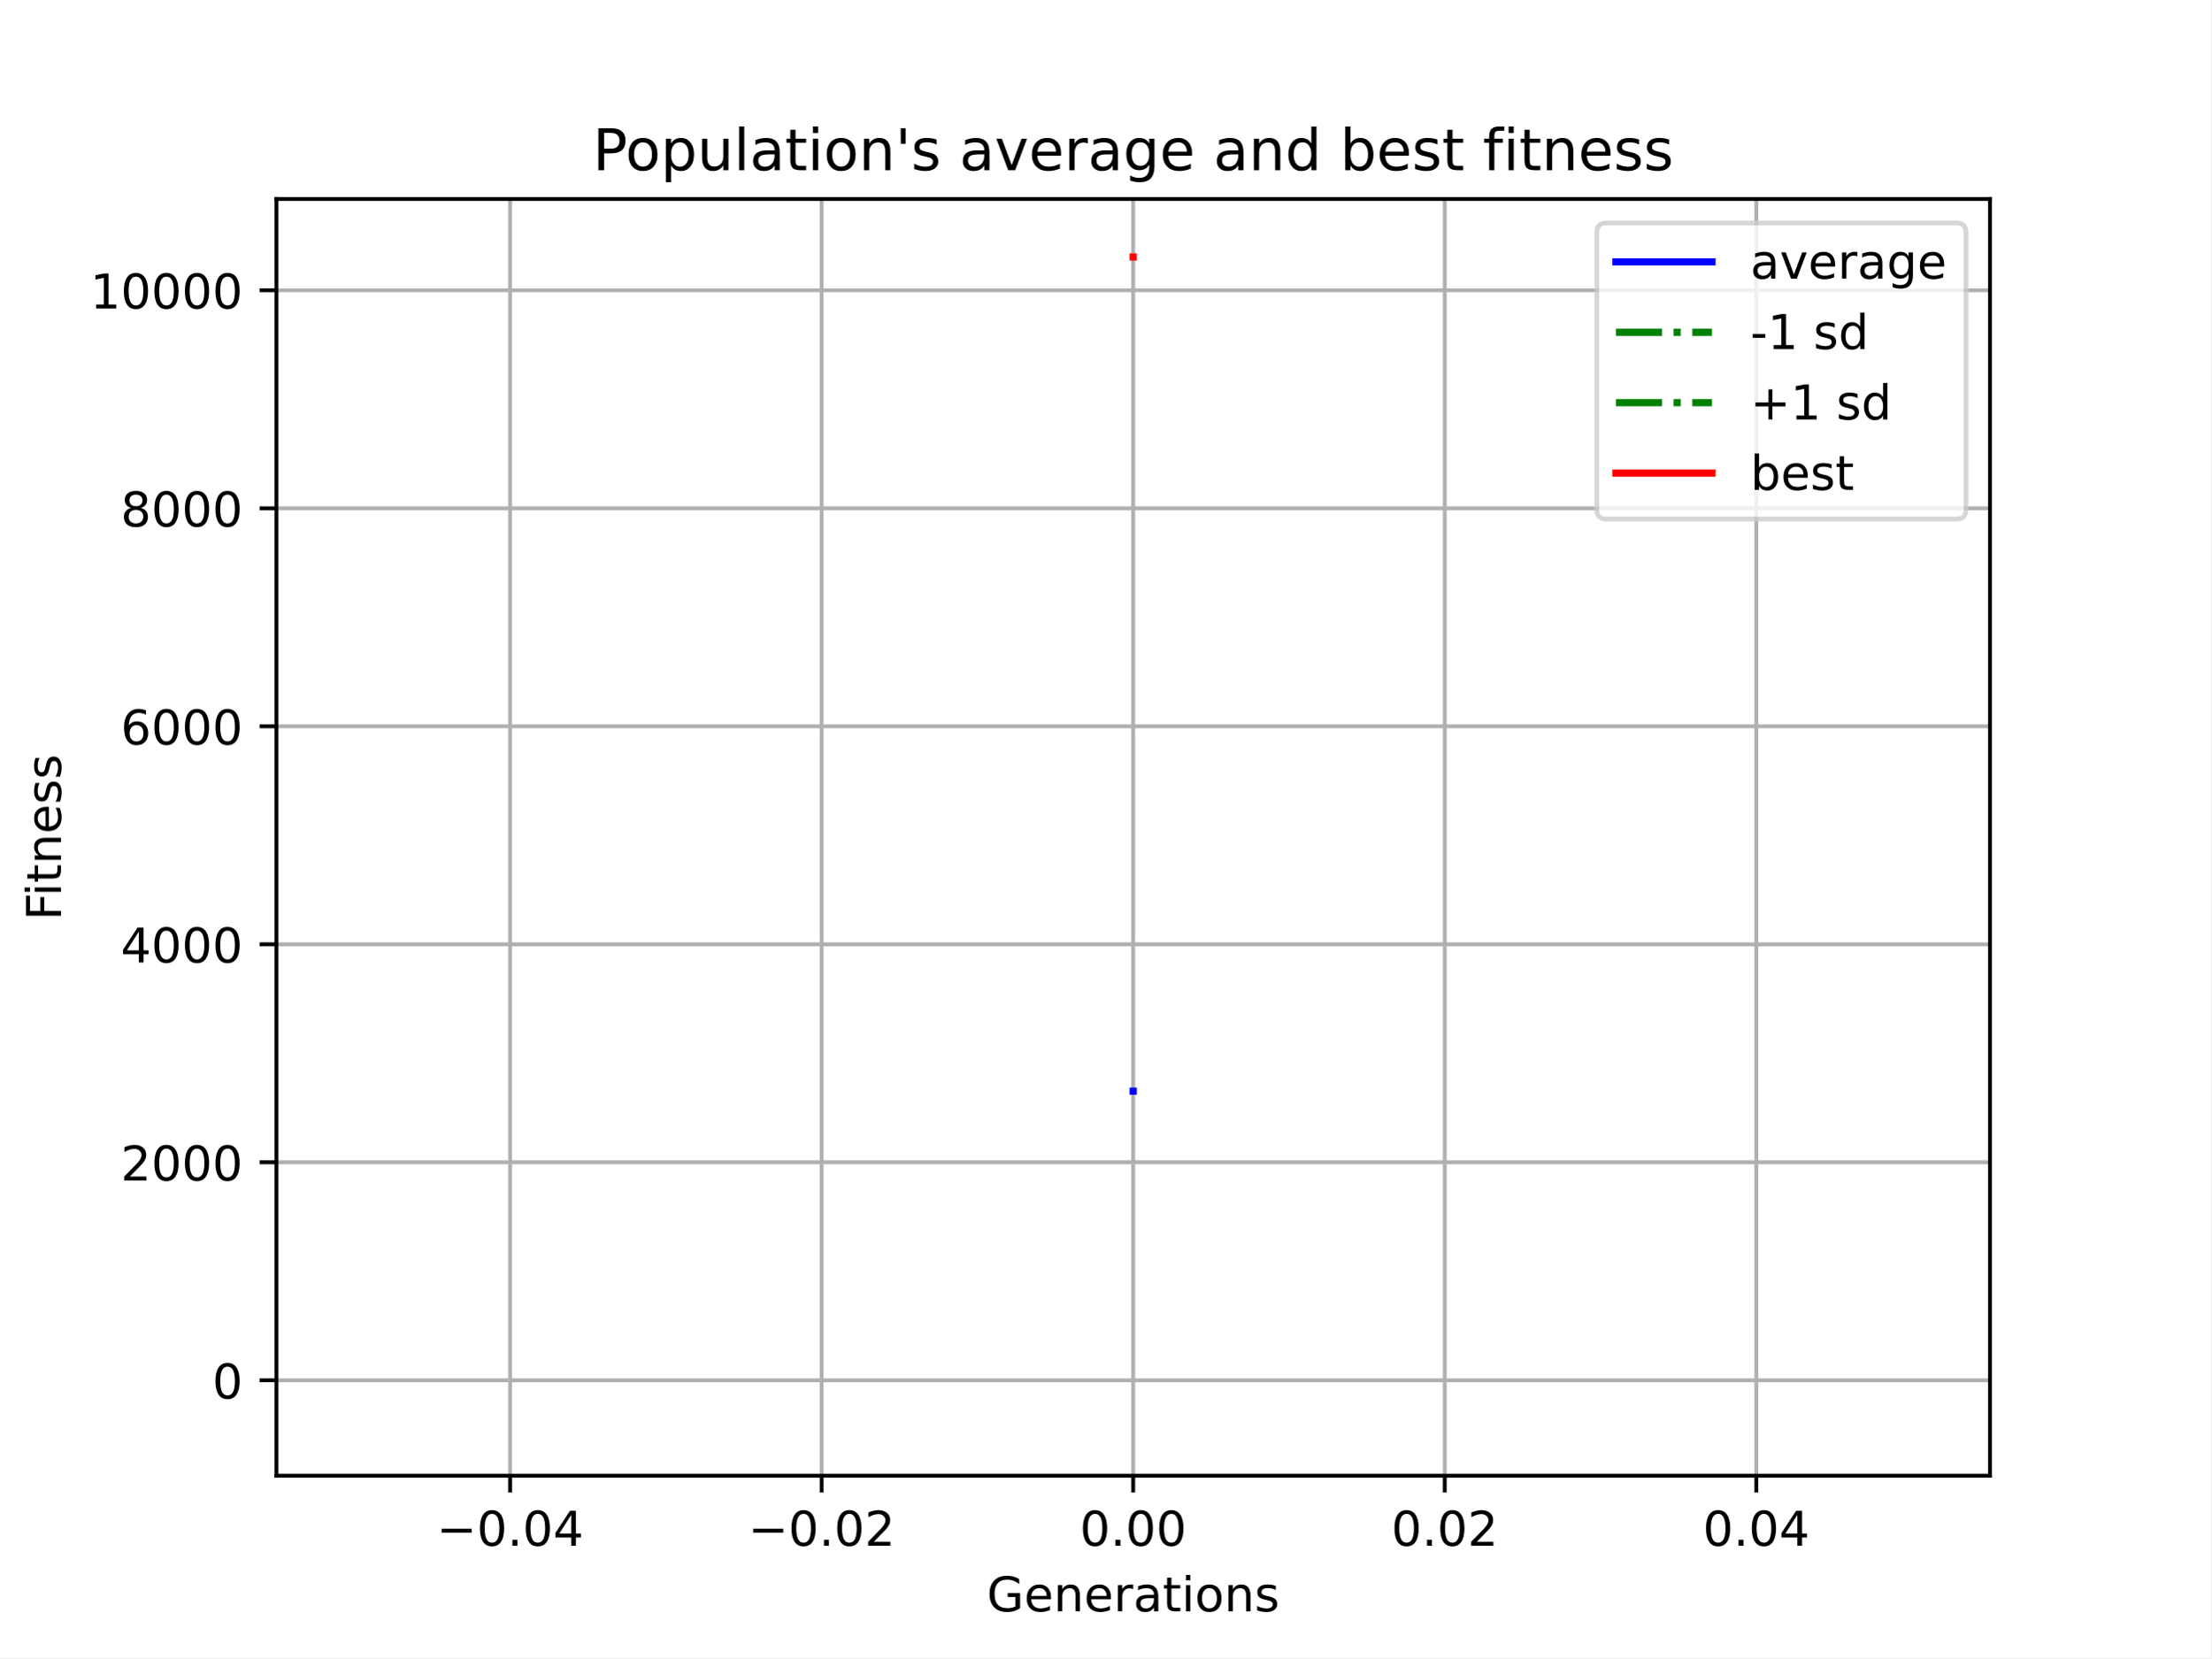
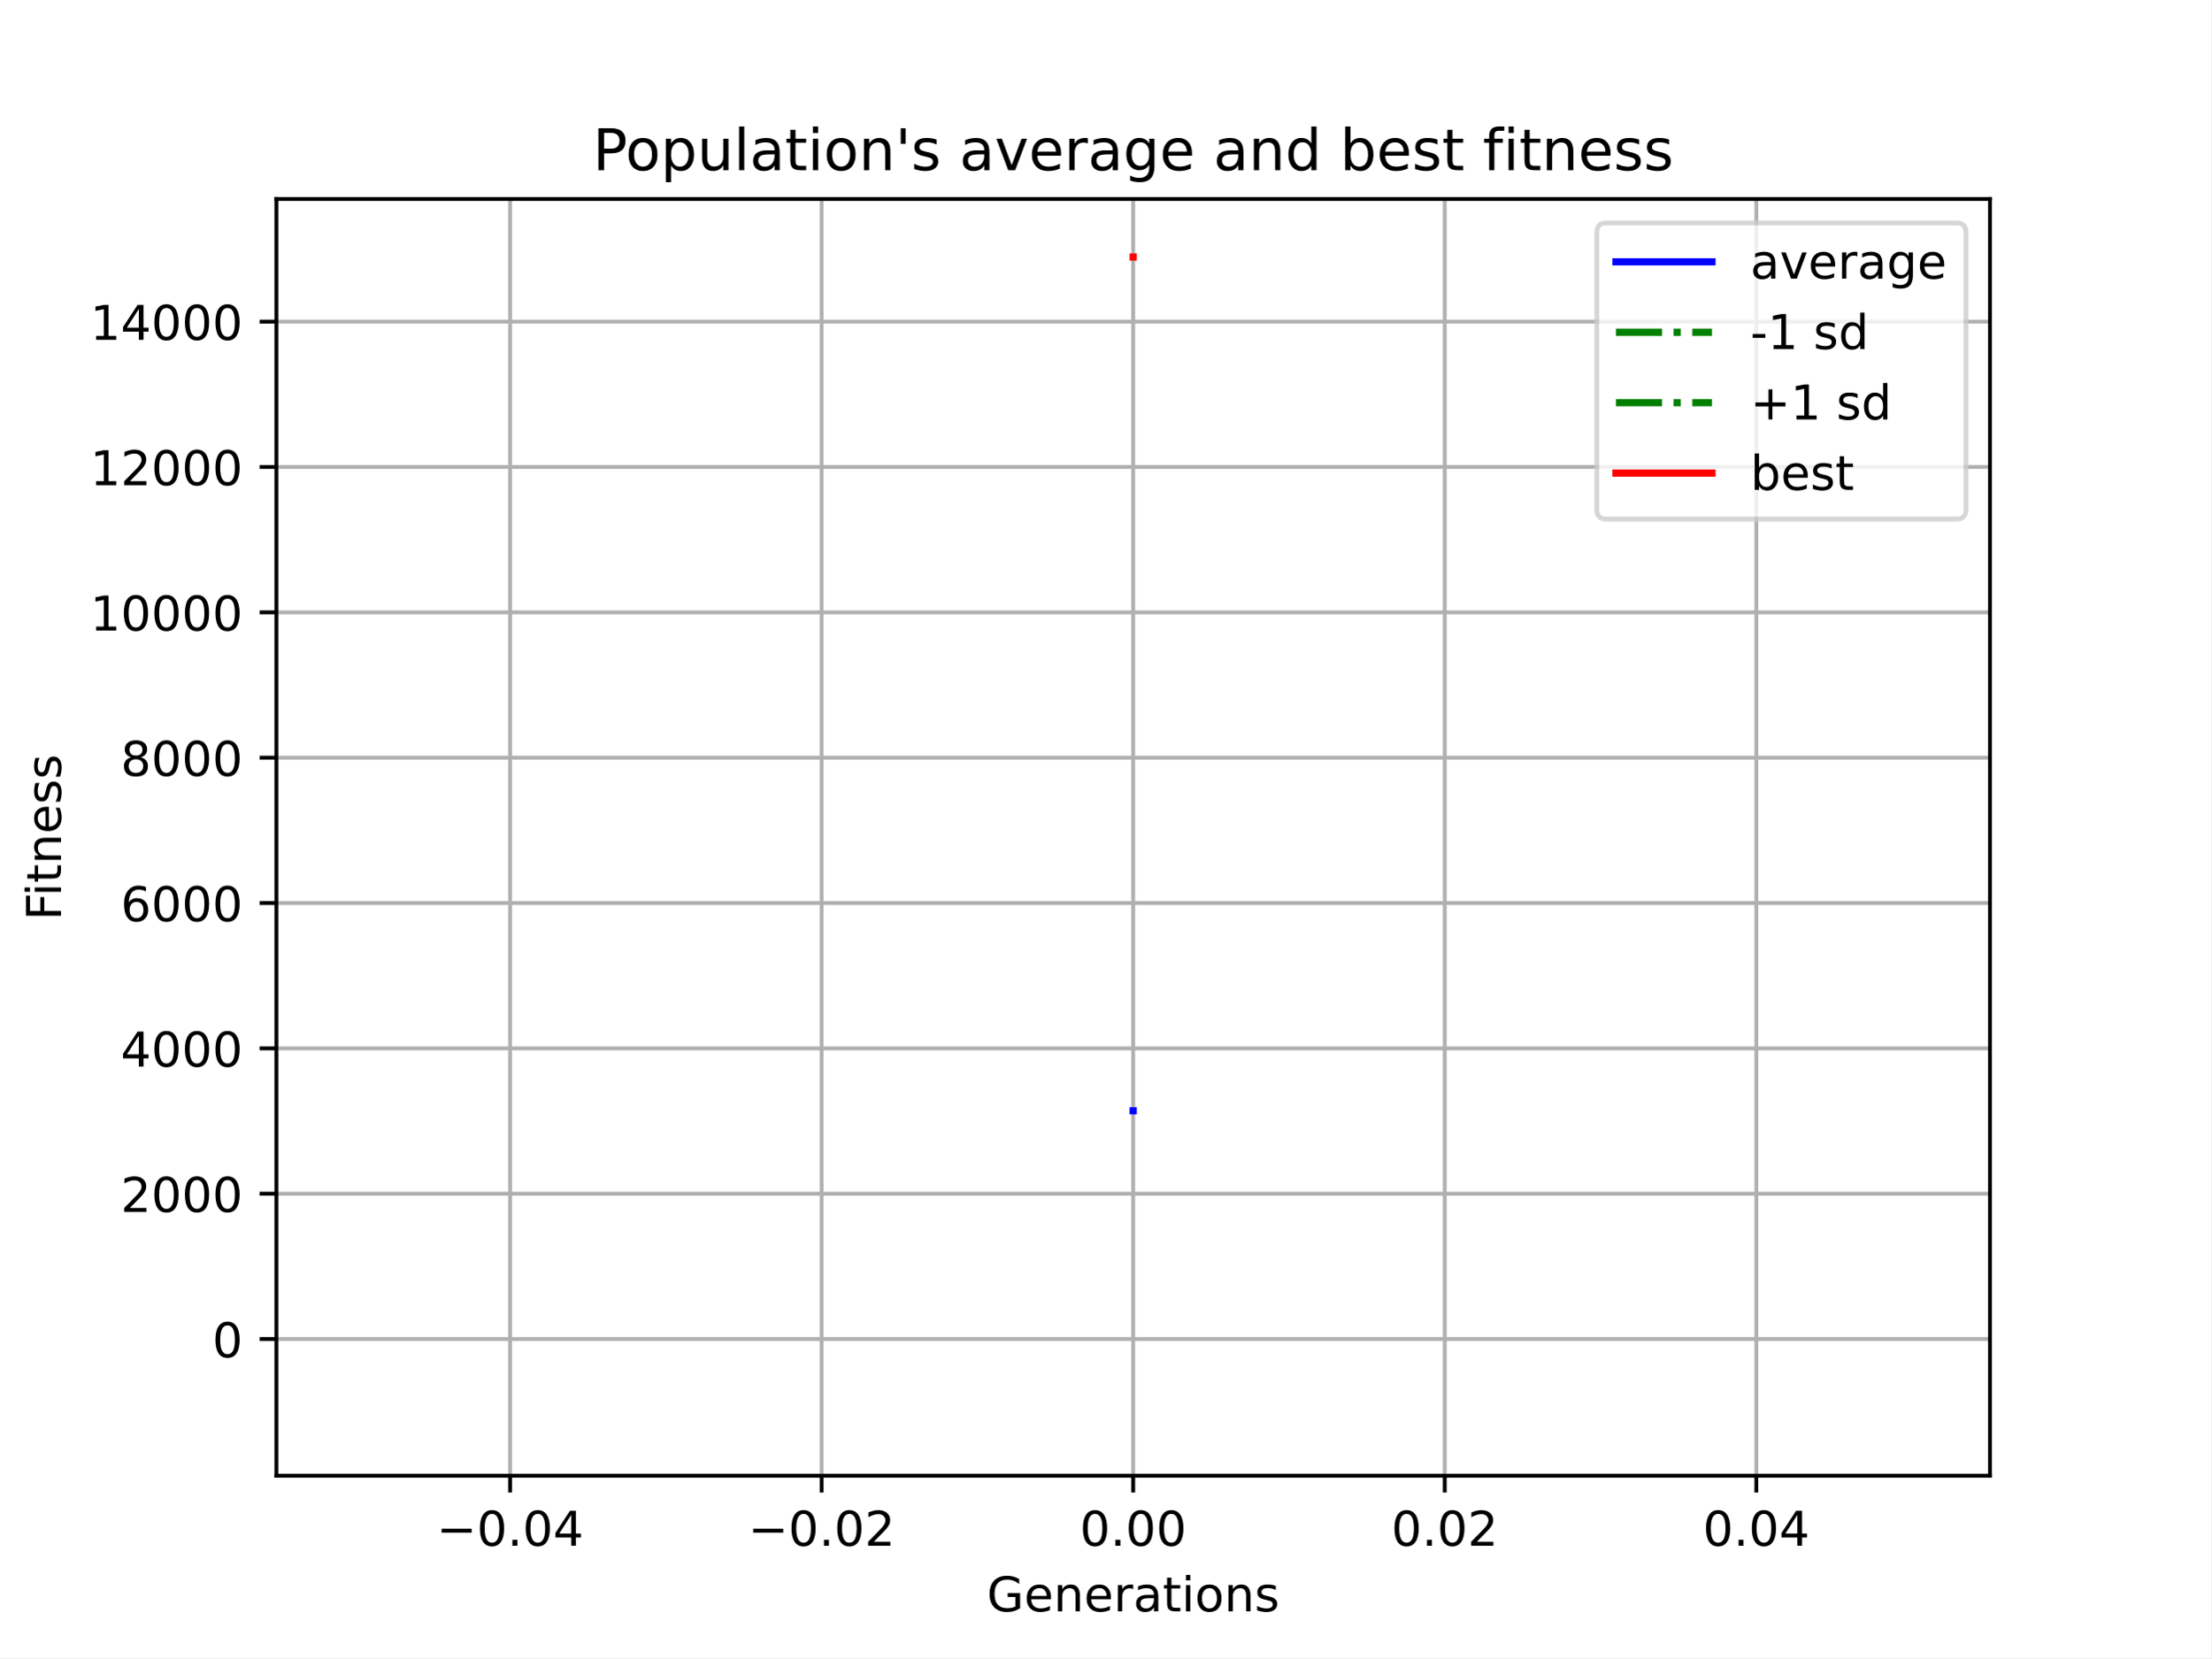
<svg xmlns="http://www.w3.org/2000/svg" xmlns:xlink="http://www.w3.org/1999/xlink" height="345.6pt" version="1.1" viewBox="0 0 460.8 345.6" width="460.8pt">
  <defs>
    <style type="text/css">*{stroke-linecap:butt;stroke-linejoin:round;}</style>
  </defs>
  <g id="figure_1">
    <g id="patch_1">
      <path d="M 0 345.6  L 460.8 345.6  L 460.8 0  L 0 0  z " style="fill:#ffffff;" />
    </g>
    <g id="axes_1">
      <g id="patch_2">
        <path d="M 57.6 307.584  L 414.72 307.584  L 414.72 41.472  L 57.6 41.472  z " style="fill:#ffffff;" />
      </g>
      <g id="matplotlib.axis_1">
        <g id="xtick_1">
          <g id="line2d_1">
-             <path clip-path="url(#p63d4d3b6ee)" d="M 106.298 307.584  L 106.298 41.472  " style="fill:none;stroke:#b0b0b0;stroke-linecap:square;stroke-width:0.8;" />
+             <path clip-path="url(#p622d965114)" d="M 106.298 307.584  L 106.298 41.472  " style="fill:none;stroke:#b0b0b0;stroke-linecap:square;stroke-width:0.8;" />
          </g>
          <g id="line2d_2">
            <defs>
-               <path d="M 0 0  L 0 3.5  " id="m892c59c103" style="stroke:#000000;stroke-width:0.8;" />
-             </defs>
-             <g>
-               <use style="stroke:#000000;stroke-width:0.8;" x="106.298" xlink:href="#m892c59c103" y="307.584" />
+               <path d="M 0 0  L 0 3.5  " id="md865f30ccc" style="stroke:#000000;stroke-width:0.8;" />
+             </defs>
+             <g>
+               <use style="stroke:#000000;stroke-width:0.8;" x="106.298" xlink:href="#md865f30ccc" y="307.584" />
            </g>
          </g>
          <g id="text_1">
            <g transform="translate(90.97553 322.1824)scale(0.1 -0.1)">
              <defs>
                <path d="M 10.594 35.5  L 73.188 35.5  L 73.188 27.203  L 10.594 27.203  z " id="DejaVuSans-8722" />
                <path d="M 31.781 66.406  Q 24.172 66.406 20.328 58.906  Q 16.5 51.422 16.5 36.375  Q 16.5 21.391 20.328 13.891  Q 24.172 6.391 31.781 6.391  Q 39.453 6.391 43.281 13.891  Q 47.125 21.391 47.125 36.375  Q 47.125 51.422 43.281 58.906  Q 39.453 66.406 31.781 66.406  z M 31.781 74.219  Q 44.047 74.219 50.516 64.516  Q 56.984 54.828 56.984 36.375  Q 56.984 17.969 50.516 8.266  Q 44.047 -1.422 31.781 -1.422  Q 19.531 -1.422 13.062 8.266  Q 6.594 17.969 6.594 36.375  Q 6.594 54.828 13.062 64.516  Q 19.531 74.219 31.781 74.219  z " id="DejaVuSans-48" />
                <path d="M 10.688 12.406  L 21 12.406  L 21 0  L 10.688 0  z " id="DejaVuSans-46" />
                <path d="M 37.797 64.312  L 12.891 25.391  L 37.797 25.391  z M 35.203 72.906  L 47.609 72.906  L 47.609 25.391  L 58.016 25.391  L 58.016 17.188  L 47.609 17.188  L 47.609 0  L 37.797 0  L 37.797 17.188  L 4.891 17.188  L 4.891 26.703  z " id="DejaVuSans-52" />
              </defs>
              <use xlink:href="#DejaVuSans-8722" />
              <use x="83.789" xlink:href="#DejaVuSans-48" />
              <use x="147.412" xlink:href="#DejaVuSans-46" />
              <use x="179.199" xlink:href="#DejaVuSans-48" />
              <use x="242.822" xlink:href="#DejaVuSans-52" />
            </g>
          </g>
        </g>
        <g id="xtick_2">
          <g id="line2d_3">
-             <path clip-path="url(#p63d4d3b6ee)" d="M 171.229 307.584  L 171.229 41.472  " style="fill:none;stroke:#b0b0b0;stroke-linecap:square;stroke-width:0.8;" />
+             <path clip-path="url(#p622d965114)" d="M 171.229 307.584  L 171.229 41.472  " style="fill:none;stroke:#b0b0b0;stroke-linecap:square;stroke-width:0.8;" />
          </g>
          <g id="line2d_4">
            <g>
-               <use style="stroke:#000000;stroke-width:0.8;" x="171.229" xlink:href="#m892c59c103" y="307.584" />
+               <use style="stroke:#000000;stroke-width:0.8;" x="171.229" xlink:href="#md865f30ccc" y="307.584" />
            </g>
          </g>
          <g id="text_2">
            <g transform="translate(155.9064 322.1824)scale(0.1 -0.1)">
              <defs>
                <path d="M 19.188 8.297  L 53.609 8.297  L 53.609 0  L 7.328 0  L 7.328 8.297  Q 12.938 14.109 22.625 23.891  Q 32.328 33.688 34.812 36.531  Q 39.547 41.844 41.422 45.531  Q 43.312 49.219 43.312 52.781  Q 43.312 58.594 39.234 62.25  Q 35.156 65.922 28.609 65.922  Q 23.969 65.922 18.812 64.312  Q 13.672 62.703 7.812 59.422  L 7.812 69.391  Q 13.766 71.781 18.938 73  Q 24.125 74.219 28.422 74.219  Q 39.75 74.219 46.484 68.547  Q 53.219 62.891 53.219 53.422  Q 53.219 48.922 51.531 44.891  Q 49.859 40.875 45.406 35.406  Q 44.188 33.984 37.641 27.219  Q 31.109 20.453 19.188 8.297  z " id="DejaVuSans-50" />
              </defs>
              <use xlink:href="#DejaVuSans-8722" />
              <use x="83.789" xlink:href="#DejaVuSans-48" />
              <use x="147.412" xlink:href="#DejaVuSans-46" />
              <use x="179.199" xlink:href="#DejaVuSans-48" />
              <use x="242.822" xlink:href="#DejaVuSans-50" />
            </g>
          </g>
        </g>
        <g id="xtick_3">
          <g id="line2d_5">
-             <path clip-path="url(#p63d4d3b6ee)" d="M 236.16 307.584  L 236.16 41.472  " style="fill:none;stroke:#b0b0b0;stroke-linecap:square;stroke-width:0.8;" />
+             <path clip-path="url(#p622d965114)" d="M 236.16 307.584  L 236.16 41.472  " style="fill:none;stroke:#b0b0b0;stroke-linecap:square;stroke-width:0.8;" />
          </g>
          <g id="line2d_6">
            <g>
-               <use style="stroke:#000000;stroke-width:0.8;" x="236.16" xlink:href="#m892c59c103" y="307.584" />
+               <use style="stroke:#000000;stroke-width:0.8;" x="236.16" xlink:href="#md865f30ccc" y="307.584" />
            </g>
          </g>
          <g id="text_3">
            <g transform="translate(225.0272 322.1824)scale(0.1 -0.1)">
              <use xlink:href="#DejaVuSans-48" />
              <use x="63.623" xlink:href="#DejaVuSans-46" />
              <use x="95.41" xlink:href="#DejaVuSans-48" />
              <use x="159.033" xlink:href="#DejaVuSans-48" />
            </g>
          </g>
        </g>
        <g id="xtick_4">
          <g id="line2d_7">
-             <path clip-path="url(#p63d4d3b6ee)" d="M 301.091 307.584  L 301.091 41.472  " style="fill:none;stroke:#b0b0b0;stroke-linecap:square;stroke-width:0.8;" />
+             <path clip-path="url(#p622d965114)" d="M 301.091 307.584  L 301.091 41.472  " style="fill:none;stroke:#b0b0b0;stroke-linecap:square;stroke-width:0.8;" />
          </g>
          <g id="line2d_8">
            <g>
-               <use style="stroke:#000000;stroke-width:0.8;" x="301.091" xlink:href="#m892c59c103" y="307.584" />
+               <use style="stroke:#000000;stroke-width:0.8;" x="301.091" xlink:href="#md865f30ccc" y="307.584" />
            </g>
          </g>
          <g id="text_4">
            <g transform="translate(289.9581 322.1824)scale(0.1 -0.1)">
              <use xlink:href="#DejaVuSans-48" />
              <use x="63.623" xlink:href="#DejaVuSans-46" />
              <use x="95.41" xlink:href="#DejaVuSans-48" />
              <use x="159.033" xlink:href="#DejaVuSans-50" />
            </g>
          </g>
        </g>
        <g id="xtick_5">
          <g id="line2d_9">
-             <path clip-path="url(#p63d4d3b6ee)" d="M 366.022 307.584  L 366.022 41.472  " style="fill:none;stroke:#b0b0b0;stroke-linecap:square;stroke-width:0.8;" />
+             <path clip-path="url(#p622d965114)" d="M 366.022 307.584  L 366.022 41.472  " style="fill:none;stroke:#b0b0b0;stroke-linecap:square;stroke-width:0.8;" />
          </g>
          <g id="line2d_10">
            <g>
-               <use style="stroke:#000000;stroke-width:0.8;" x="366.022" xlink:href="#m892c59c103" y="307.584" />
+               <use style="stroke:#000000;stroke-width:0.8;" x="366.022" xlink:href="#md865f30ccc" y="307.584" />
            </g>
          </g>
          <g id="text_5">
            <g transform="translate(354.889 322.1824)scale(0.1 -0.1)">
              <use xlink:href="#DejaVuSans-48" />
              <use x="63.623" xlink:href="#DejaVuSans-46" />
              <use x="95.41" xlink:href="#DejaVuSans-48" />
              <use x="159.033" xlink:href="#DejaVuSans-52" />
            </g>
          </g>
        </g>
        <g id="text_6">
          <g transform="translate(205.6623 335.8606)scale(0.1 -0.1)">
            <defs>
              <path d="M 59.516 10.406  L 59.516 29.984  L 43.406 29.984  L 43.406 38.094  L 69.281 38.094  L 69.281 6.781  Q 63.578 2.734 56.688 0.656  Q 49.812 -1.422 42 -1.422  Q 24.906 -1.422 15.25 8.562  Q 5.609 18.562 5.609 36.375  Q 5.609 54.25 15.25 64.234  Q 24.906 74.219 42 74.219  Q 49.125 74.219 55.547 72.453  Q 61.969 70.703 67.391 67.281  L 67.391 56.781  Q 61.922 61.422 55.766 63.766  Q 49.609 66.109 42.828 66.109  Q 29.438 66.109 22.719 58.641  Q 16.016 51.172 16.016 36.375  Q 16.016 21.625 22.719 14.156  Q 29.438 6.688 42.828 6.688  Q 48.047 6.688 52.141 7.594  Q 56.25 8.5 59.516 10.406  z " id="DejaVuSans-71" />
              <path d="M 56.203 29.594  L 56.203 25.203  L 14.891 25.203  Q 15.484 15.922 20.484 11.062  Q 25.484 6.203 34.422 6.203  Q 39.594 6.203 44.453 7.469  Q 49.312 8.734 54.109 11.281  L 54.109 2.781  Q 49.266 0.734 44.188 -0.344  Q 39.109 -1.422 33.891 -1.422  Q 20.797 -1.422 13.156 6.188  Q 5.516 13.812 5.516 26.812  Q 5.516 40.234 12.766 48.109  Q 20.016 56 32.328 56  Q 43.359 56 49.781 48.891  Q 56.203 41.797 56.203 29.594  z M 47.219 32.234  Q 47.125 39.594 43.094 43.984  Q 39.062 48.391 32.422 48.391  Q 24.906 48.391 20.391 44.141  Q 15.875 39.891 15.188 32.172  z " id="DejaVuSans-101" />
              <path d="M 54.891 33.016  L 54.891 0  L 45.906 0  L 45.906 32.719  Q 45.906 40.484 42.875 44.328  Q 39.844 48.188 33.797 48.188  Q 26.516 48.188 22.312 43.547  Q 18.109 38.922 18.109 30.906  L 18.109 0  L 9.078 0  L 9.078 54.688  L 18.109 54.688  L 18.109 46.188  Q 21.344 51.125 25.703 53.562  Q 30.078 56 35.797 56  Q 45.219 56 50.047 50.172  Q 54.891 44.344 54.891 33.016  z " id="DejaVuSans-110" />
              <path d="M 41.109 46.297  Q 39.594 47.172 37.812 47.578  Q 36.031 48 33.891 48  Q 26.266 48 22.188 43.047  Q 18.109 38.094 18.109 28.812  L 18.109 0  L 9.078 0  L 9.078 54.688  L 18.109 54.688  L 18.109 46.188  Q 20.953 51.172 25.484 53.578  Q 30.031 56 36.531 56  Q 37.453 56 38.578 55.875  Q 39.703 55.766 41.062 55.516  z " id="DejaVuSans-114" />
              <path d="M 34.281 27.484  Q 23.391 27.484 19.188 25  Q 14.984 22.516 14.984 16.5  Q 14.984 11.719 18.141 8.906  Q 21.297 6.109 26.703 6.109  Q 34.188 6.109 38.703 11.406  Q 43.219 16.703 43.219 25.484  L 43.219 27.484  z M 52.203 31.203  L 52.203 0  L 43.219 0  L 43.219 8.297  Q 40.141 3.328 35.547 0.953  Q 30.953 -1.422 24.312 -1.422  Q 15.922 -1.422 10.953 3.297  Q 6 8.016 6 15.922  Q 6 25.141 12.172 29.828  Q 18.359 34.516 30.609 34.516  L 43.219 34.516  L 43.219 35.406  Q 43.219 41.609 39.141 45  Q 35.062 48.391 27.688 48.391  Q 23 48.391 18.547 47.266  Q 14.109 46.141 10.016 43.891  L 10.016 52.203  Q 14.938 54.109 19.578 55.047  Q 24.219 56 28.609 56  Q 40.484 56 46.344 49.844  Q 52.203 43.703 52.203 31.203  z " id="DejaVuSans-97" />
              <path d="M 18.312 70.219  L 18.312 54.688  L 36.812 54.688  L 36.812 47.703  L 18.312 47.703  L 18.312 18.016  Q 18.312 11.328 20.141 9.422  Q 21.969 7.516 27.594 7.516  L 36.812 7.516  L 36.812 0  L 27.594 0  Q 17.188 0 13.234 3.875  Q 9.281 7.766 9.281 18.016  L 9.281 47.703  L 2.688 47.703  L 2.688 54.688  L 9.281 54.688  L 9.281 70.219  z " id="DejaVuSans-116" />
              <path d="M 9.422 54.688  L 18.406 54.688  L 18.406 0  L 9.422 0  z M 9.422 75.984  L 18.406 75.984  L 18.406 64.594  L 9.422 64.594  z " id="DejaVuSans-105" />
              <path d="M 30.609 48.391  Q 23.391 48.391 19.188 42.75  Q 14.984 37.109 14.984 27.297  Q 14.984 17.484 19.156 11.844  Q 23.344 6.203 30.609 6.203  Q 37.797 6.203 41.984 11.859  Q 46.188 17.531 46.188 27.297  Q 46.188 37.016 41.984 42.703  Q 37.797 48.391 30.609 48.391  z M 30.609 56  Q 42.328 56 49.016 48.375  Q 55.719 40.766 55.719 27.297  Q 55.719 13.875 49.016 6.219  Q 42.328 -1.422 30.609 -1.422  Q 18.844 -1.422 12.172 6.219  Q 5.516 13.875 5.516 27.297  Q 5.516 40.766 12.172 48.375  Q 18.844 56 30.609 56  z " id="DejaVuSans-111" />
              <path d="M 44.281 53.078  L 44.281 44.578  Q 40.484 46.531 36.375 47.5  Q 32.281 48.484 27.875 48.484  Q 21.188 48.484 17.844 46.438  Q 14.5 44.391 14.5 40.281  Q 14.5 37.156 16.891 35.375  Q 19.281 33.594 26.516 31.984  L 29.594 31.297  Q 39.156 29.25 43.188 25.516  Q 47.219 21.781 47.219 15.094  Q 47.219 7.469 41.188 3.016  Q 35.156 -1.422 24.609 -1.422  Q 20.219 -1.422 15.453 -0.562  Q 10.688 0.297 5.422 2  L 5.422 11.281  Q 10.406 8.688 15.234 7.391  Q 20.062 6.109 24.812 6.109  Q 31.156 6.109 34.562 8.281  Q 37.984 10.453 37.984 14.406  Q 37.984 18.062 35.516 20.016  Q 33.062 21.969 24.703 23.781  L 21.578 24.516  Q 13.234 26.266 9.516 29.906  Q 5.812 33.547 5.812 39.891  Q 5.812 47.609 11.281 51.797  Q 16.75 56 26.812 56  Q 31.781 56 36.172 55.266  Q 40.578 54.547 44.281 53.078  z " id="DejaVuSans-115" />
            </defs>
            <use xlink:href="#DejaVuSans-71" />
            <use x="77.49" xlink:href="#DejaVuSans-101" />
            <use x="139.014" xlink:href="#DejaVuSans-110" />
            <use x="202.393" xlink:href="#DejaVuSans-101" />
            <use x="263.916" xlink:href="#DejaVuSans-114" />
            <use x="305.029" xlink:href="#DejaVuSans-97" />
            <use x="366.309" xlink:href="#DejaVuSans-116" />
            <use x="405.518" xlink:href="#DejaVuSans-105" />
            <use x="433.301" xlink:href="#DejaVuSans-111" />
            <use x="494.482" xlink:href="#DejaVuSans-110" />
            <use x="557.861" xlink:href="#DejaVuSans-115" />
          </g>
        </g>
      </g>
      <g id="matplotlib.axis_2">
        <g id="ytick_1">
          <g id="line2d_11">
-             <path clip-path="url(#p63d4d3b6ee)" d="M 57.6 287.697  L 414.72 287.697  " style="fill:none;stroke:#b0b0b0;stroke-linecap:square;stroke-width:0.8;" />
+             <path clip-path="url(#p622d965114)" d="M 57.6 279.103  L 414.72 279.103  " style="fill:none;stroke:#b0b0b0;stroke-linecap:square;stroke-width:0.8;" />
          </g>
          <g id="line2d_12">
            <defs>
-               <path d="M 0 0  L -3.5 0  " id="m4967a1dfcd" style="stroke:#000000;stroke-width:0.8;" />
-             </defs>
-             <g>
-               <use style="stroke:#000000;stroke-width:0.8;" x="57.6" xlink:href="#m4967a1dfcd" y="287.697" />
+               <path d="M 0 0  L -3.5 0  " id="ma97c1af92a" style="stroke:#000000;stroke-width:0.8;" />
+             </defs>
+             <g>
+               <use style="stroke:#000000;stroke-width:0.8;" x="57.6" xlink:href="#ma97c1af92a" y="279.103" />
            </g>
          </g>
          <g id="text_7">
-             <g transform="translate(44.2375 291.4959)scale(0.1 -0.1)">
+             <g transform="translate(44.2375 282.9019)scale(0.1 -0.1)">
              <use xlink:href="#DejaVuSans-48" />
            </g>
          </g>
        </g>
        <g id="ytick_2">
          <g id="line2d_13">
-             <path clip-path="url(#p63d4d3b6ee)" d="M 57.6 242.257  L 414.72 242.257  " style="fill:none;stroke:#b0b0b0;stroke-linecap:square;stroke-width:0.8;" />
+             <path clip-path="url(#p622d965114)" d="M 57.6 248.807  L 414.72 248.807  " style="fill:none;stroke:#b0b0b0;stroke-linecap:square;stroke-width:0.8;" />
          </g>
          <g id="line2d_14">
            <g>
-               <use style="stroke:#000000;stroke-width:0.8;" x="57.6" xlink:href="#m4967a1dfcd" y="242.257" />
+               <use style="stroke:#000000;stroke-width:0.8;" x="57.6" xlink:href="#ma97c1af92a" y="248.807" />
            </g>
          </g>
          <g id="text_8">
-             <g transform="translate(25.15 246.056)scale(0.1 -0.1)">
+             <g transform="translate(25.15 252.6064)scale(0.1 -0.1)">
              <use xlink:href="#DejaVuSans-50" />
              <use x="63.623" xlink:href="#DejaVuSans-48" />
              <use x="127.246" xlink:href="#DejaVuSans-48" />
              <use x="190.869" xlink:href="#DejaVuSans-48" />
            </g>
          </g>
        </g>
        <g id="ytick_3">
          <g id="line2d_15">
-             <path clip-path="url(#p63d4d3b6ee)" d="M 57.6 196.817  L 414.72 196.817  " style="fill:none;stroke:#b0b0b0;stroke-linecap:square;stroke-width:0.8;" />
+             <path clip-path="url(#p622d965114)" d="M 57.6 218.512  L 414.72 218.512  " style="fill:none;stroke:#b0b0b0;stroke-linecap:square;stroke-width:0.8;" />
          </g>
          <g id="line2d_16">
            <g>
-               <use style="stroke:#000000;stroke-width:0.8;" x="57.6" xlink:href="#m4967a1dfcd" y="196.817" />
+               <use style="stroke:#000000;stroke-width:0.8;" x="57.6" xlink:href="#ma97c1af92a" y="218.512" />
            </g>
          </g>
          <g id="text_9">
-             <g transform="translate(25.15 200.6162)scale(0.1 -0.1)">
+             <g transform="translate(25.15 222.311)scale(0.1 -0.1)">
              <use xlink:href="#DejaVuSans-52" />
              <use x="63.623" xlink:href="#DejaVuSans-48" />
              <use x="127.246" xlink:href="#DejaVuSans-48" />
              <use x="190.869" xlink:href="#DejaVuSans-48" />
            </g>
          </g>
        </g>
        <g id="ytick_4">
          <g id="line2d_17">
-             <path clip-path="url(#p63d4d3b6ee)" d="M 57.6 151.377  L 414.72 151.377  " style="fill:none;stroke:#b0b0b0;stroke-linecap:square;stroke-width:0.8;" />
+             <path clip-path="url(#p622d965114)" d="M 57.6 188.216  L 414.72 188.216  " style="fill:none;stroke:#b0b0b0;stroke-linecap:square;stroke-width:0.8;" />
          </g>
          <g id="line2d_18">
            <g>
-               <use style="stroke:#000000;stroke-width:0.8;" x="57.6" xlink:href="#m4967a1dfcd" y="151.377" />
+               <use style="stroke:#000000;stroke-width:0.8;" x="57.6" xlink:href="#ma97c1af92a" y="188.216" />
            </g>
          </g>
          <g id="text_10">
-             <g transform="translate(25.15 155.1764)scale(0.1 -0.1)">
+             <g transform="translate(25.15 192.0155)scale(0.1 -0.1)">
              <defs>
                <path d="M 33.016 40.375  Q 26.375 40.375 22.484 35.828  Q 18.609 31.297 18.609 23.391  Q 18.609 15.531 22.484 10.953  Q 26.375 6.391 33.016 6.391  Q 39.656 6.391 43.531 10.953  Q 47.406 15.531 47.406 23.391  Q 47.406 31.297 43.531 35.828  Q 39.656 40.375 33.016 40.375  z M 52.594 71.297  L 52.594 62.312  Q 48.875 64.062 45.094 64.984  Q 41.312 65.922 37.594 65.922  Q 27.828 65.922 22.672 59.328  Q 17.531 52.734 16.797 39.406  Q 19.672 43.656 24.016 45.922  Q 28.375 48.188 33.594 48.188  Q 44.578 48.188 50.953 41.516  Q 57.328 34.859 57.328 23.391  Q 57.328 12.156 50.688 5.359  Q 44.047 -1.422 33.016 -1.422  Q 20.359 -1.422 13.672 8.266  Q 6.984 17.969 6.984 36.375  Q 6.984 53.656 15.188 63.938  Q 23.391 74.219 37.203 74.219  Q 40.922 74.219 44.703 73.484  Q 48.484 72.75 52.594 71.297  z " id="DejaVuSans-54" />
              </defs>
              <use xlink:href="#DejaVuSans-54" />
              <use x="63.623" xlink:href="#DejaVuSans-48" />
              <use x="127.246" xlink:href="#DejaVuSans-48" />
              <use x="190.869" xlink:href="#DejaVuSans-48" />
            </g>
          </g>
        </g>
        <g id="ytick_5">
          <g id="line2d_19">
-             <path clip-path="url(#p63d4d3b6ee)" d="M 57.6 105.937  L 414.72 105.937  " style="fill:none;stroke:#b0b0b0;stroke-linecap:square;stroke-width:0.8;" />
+             <path clip-path="url(#p622d965114)" d="M 57.6 157.921  L 414.72 157.921  " style="fill:none;stroke:#b0b0b0;stroke-linecap:square;stroke-width:0.8;" />
          </g>
          <g id="line2d_20">
            <g>
-               <use style="stroke:#000000;stroke-width:0.8;" x="57.6" xlink:href="#m4967a1dfcd" y="105.937" />
+               <use style="stroke:#000000;stroke-width:0.8;" x="57.6" xlink:href="#ma97c1af92a" y="157.921" />
            </g>
          </g>
          <g id="text_11">
-             <g transform="translate(25.15 109.7366)scale(0.1 -0.1)">
+             <g transform="translate(25.15 161.72)scale(0.1 -0.1)">
              <defs>
                <path d="M 31.781 34.625  Q 24.75 34.625 20.719 30.859  Q 16.703 27.094 16.703 20.516  Q 16.703 13.922 20.719 10.156  Q 24.75 6.391 31.781 6.391  Q 38.812 6.391 42.859 10.172  Q 46.922 13.969 46.922 20.516  Q 46.922 27.094 42.891 30.859  Q 38.875 34.625 31.781 34.625  z M 21.922 38.812  Q 15.578 40.375 12.031 44.719  Q 8.5 49.078 8.5 55.328  Q 8.5 64.062 14.719 69.141  Q 20.953 74.219 31.781 74.219  Q 42.672 74.219 48.875 69.141  Q 55.078 64.062 55.078 55.328  Q 55.078 49.078 51.531 44.719  Q 48 40.375 41.703 38.812  Q 48.828 37.156 52.797 32.312  Q 56.781 27.484 56.781 20.516  Q 56.781 9.906 50.312 4.234  Q 43.844 -1.422 31.781 -1.422  Q 19.734 -1.422 13.25 4.234  Q 6.781 9.906 6.781 20.516  Q 6.781 27.484 10.781 32.312  Q 14.797 37.156 21.922 38.812  z M 18.312 54.391  Q 18.312 48.734 21.844 45.562  Q 25.391 42.391 31.781 42.391  Q 38.141 42.391 41.719 45.562  Q 45.312 48.734 45.312 54.391  Q 45.312 60.062 41.719 63.234  Q 38.141 66.406 31.781 66.406  Q 25.391 66.406 21.844 63.234  Q 18.312 60.062 18.312 54.391  z " id="DejaVuSans-56" />
              </defs>
              <use xlink:href="#DejaVuSans-56" />
              <use x="63.623" xlink:href="#DejaVuSans-48" />
              <use x="127.246" xlink:href="#DejaVuSans-48" />
              <use x="190.869" xlink:href="#DejaVuSans-48" />
            </g>
          </g>
        </g>
        <g id="ytick_6">
          <g id="line2d_21">
-             <path clip-path="url(#p63d4d3b6ee)" d="M 57.6 60.498  L 414.72 60.498  " style="fill:none;stroke:#b0b0b0;stroke-linecap:square;stroke-width:0.8;" />
+             <path clip-path="url(#p622d965114)" d="M 57.6 127.625  L 414.72 127.625  " style="fill:none;stroke:#b0b0b0;stroke-linecap:square;stroke-width:0.8;" />
          </g>
          <g id="line2d_22">
            <g>
-               <use style="stroke:#000000;stroke-width:0.8;" x="57.6" xlink:href="#m4967a1dfcd" y="60.498" />
+               <use style="stroke:#000000;stroke-width:0.8;" x="57.6" xlink:href="#ma97c1af92a" y="127.625" />
            </g>
          </g>
          <g id="text_12">
-             <g transform="translate(18.7875 64.29679)scale(0.1 -0.1)">
+             <g transform="translate(18.7875 131.4245)scale(0.1 -0.1)">
              <defs>
                <path d="M 12.406 8.297  L 28.516 8.297  L 28.516 63.922  L 10.984 60.406  L 10.984 69.391  L 28.422 72.906  L 38.281 72.906  L 38.281 8.297  L 54.391 8.297  L 54.391 0  L 12.406 0  z " id="DejaVuSans-49" />
              </defs>
              <use xlink:href="#DejaVuSans-49" />
              <use x="63.623" xlink:href="#DejaVuSans-48" />
              <use x="127.246" xlink:href="#DejaVuSans-48" />
              <use x="190.869" xlink:href="#DejaVuSans-48" />
              <use x="254.492" xlink:href="#DejaVuSans-48" />
            </g>
          </g>
        </g>
-         <g id="text_13">
+         <g id="ytick_7">
+           <g id="line2d_23">
+             <path clip-path="url(#p622d965114)" d="M 57.6 97.33  L 414.72 97.33  " style="fill:none;stroke:#b0b0b0;stroke-linecap:square;stroke-width:0.8;" />
+           </g>
+           <g id="line2d_24">
+             <g>
+               <use style="stroke:#000000;stroke-width:0.8;" x="57.6" xlink:href="#ma97c1af92a" y="97.33" />
+             </g>
+           </g>
+           <g id="text_13">
+             <g transform="translate(18.7875 101.129)scale(0.1 -0.1)">
+               <use xlink:href="#DejaVuSans-49" />
+               <use x="63.623" xlink:href="#DejaVuSans-50" />
+               <use x="127.246" xlink:href="#DejaVuSans-48" />
+               <use x="190.869" xlink:href="#DejaVuSans-48" />
+               <use x="254.492" xlink:href="#DejaVuSans-48" />
+             </g>
+           </g>
+         </g>
+         <g id="ytick_8">
+           <g id="line2d_25">
+             <path clip-path="url(#p622d965114)" d="M 57.6 67.034  L 414.72 67.034  " style="fill:none;stroke:#b0b0b0;stroke-linecap:square;stroke-width:0.8;" />
+           </g>
+           <g id="line2d_26">
+             <g>
+               <use style="stroke:#000000;stroke-width:0.8;" x="57.6" xlink:href="#ma97c1af92a" y="67.034" />
+             </g>
+           </g>
+           <g id="text_14">
+             <g transform="translate(18.7875 70.83356)scale(0.1 -0.1)">
+               <use xlink:href="#DejaVuSans-49" />
+               <use x="63.623" xlink:href="#DejaVuSans-52" />
+               <use x="127.246" xlink:href="#DejaVuSans-48" />
+               <use x="190.869" xlink:href="#DejaVuSans-48" />
+               <use x="254.492" xlink:href="#DejaVuSans-48" />
+             </g>
+           </g>
+         </g>
+         <g id="text_15">
          <g transform="translate(12.70781 191.8452)rotate(-90)scale(0.1 -0.1)">
            <defs>
              <path d="M 9.812 72.906  L 51.703 72.906  L 51.703 64.594  L 19.672 64.594  L 19.672 43.109  L 48.578 43.109  L 48.578 34.812  L 19.672 34.812  L 19.672 0  L 9.812 0  z " id="DejaVuSans-70" />
            </defs>
            <use xlink:href="#DejaVuSans-70" />
            <use x="50.27" xlink:href="#DejaVuSans-105" />
            <use x="78.053" xlink:href="#DejaVuSans-116" />
            <use x="117.262" xlink:href="#DejaVuSans-110" />
            <use x="180.641" xlink:href="#DejaVuSans-101" />
            <use x="242.164" xlink:href="#DejaVuSans-115" />
            <use x="294.264" xlink:href="#DejaVuSans-115" />
          </g>
        </g>
      </g>
-       <g id="line2d_23">
-         <path clip-path="url(#p63d4d3b6ee)" d="M 236.16 227.428  " style="fill:none;stroke:#0000ff;stroke-linecap:square;stroke-width:1.5;" />
-       </g>
-       <g id="line2d_24">
-         <path clip-path="url(#p63d4d3b6ee)" d="M 236.16 295.488  " style="fill:none;stroke:#008000;stroke-dasharray:9.6,2.4,1.5,2.4;stroke-dashoffset:0;stroke-width:1.5;" />
-       </g>
-       <g id="line2d_25">
-         <path clip-path="url(#p63d4d3b6ee)" d="M 236.16 159.367  " style="fill:none;stroke:#008000;stroke-dasharray:9.6,2.4,1.5,2.4;stroke-dashoffset:0;stroke-width:1.5;" />
-       </g>
-       <g id="line2d_26">
-         <path clip-path="url(#p63d4d3b6ee)" d="M 236.16 53.568  " style="fill:none;stroke:#ff0000;stroke-linecap:square;stroke-width:1.5;" />
+       <g id="line2d_27">
+         <path clip-path="url(#p622d965114)" d="M 236.16 231.525  " style="fill:none;stroke:#0000ff;stroke-linecap:square;stroke-width:1.5;" />
+       </g>
+       <g id="line2d_28">
+         <path clip-path="url(#p622d965114)" d="M 236.16 295.488  " style="fill:none;stroke:#008000;stroke-dasharray:9.6,2.4,1.5,2.4;stroke-dashoffset:0;stroke-width:1.5;" />
+       </g>
+       <g id="line2d_29">
+         <path clip-path="url(#p622d965114)" d="M 236.16 167.562  " style="fill:none;stroke:#008000;stroke-dasharray:9.6,2.4,1.5,2.4;stroke-dashoffset:0;stroke-width:1.5;" />
+       </g>
+       <g id="line2d_30">
+         <path clip-path="url(#p622d965114)" d="M 236.16 53.568  " style="fill:none;stroke:#ff0000;stroke-linecap:square;stroke-width:1.5;" />
      </g>
      <g id="patch_3">
        <path d="M 57.6 307.584  L 57.6 41.472  " style="fill:none;stroke:#000000;stroke-linecap:square;stroke-linejoin:miter;stroke-width:0.8;" />
      </g>
      <g id="patch_4">
        <path d="M 414.72 307.584  L 414.72 41.472  " style="fill:none;stroke:#000000;stroke-linecap:square;stroke-linejoin:miter;stroke-width:0.8;" />
      </g>
      <g id="patch_5">
        <path d="M 57.6 307.584  L 414.72 307.584  " style="fill:none;stroke:#000000;stroke-linecap:square;stroke-linejoin:miter;stroke-width:0.8;" />
      </g>
      <g id="patch_6">
        <path d="M 57.6 41.472  L 414.72 41.472  " style="fill:none;stroke:#000000;stroke-linecap:square;stroke-linejoin:miter;stroke-width:0.8;" />
      </g>
-       <g id="text_14">
+       <g id="text_16">
        <g transform="translate(123.5297 35.472)scale(0.12 -0.12)">
          <defs>
            <path d="M 19.672 64.797  L 19.672 37.406  L 32.078 37.406  Q 38.969 37.406 42.719 40.969  Q 46.484 44.531 46.484 51.125  Q 46.484 57.672 42.719 61.234  Q 38.969 64.797 32.078 64.797  z M 9.812 72.906  L 32.078 72.906  Q 44.344 72.906 50.609 67.359  Q 56.891 61.812 56.891 51.125  Q 56.891 40.328 50.609 34.812  Q 44.344 29.297 32.078 29.297  L 19.672 29.297  L 19.672 0  L 9.812 0  z " id="DejaVuSans-80" />
            <path d="M 18.109 8.203  L 18.109 -20.797  L 9.078 -20.797  L 9.078 54.688  L 18.109 54.688  L 18.109 46.391  Q 20.953 51.266 25.266 53.625  Q 29.594 56 35.594 56  Q 45.562 56 51.781 48.094  Q 58.016 40.188 58.016 27.297  Q 58.016 14.406 51.781 6.484  Q 45.562 -1.422 35.594 -1.422  Q 29.594 -1.422 25.266 0.953  Q 20.953 3.328 18.109 8.203  z M 48.688 27.297  Q 48.688 37.203 44.609 42.844  Q 40.531 48.484 33.406 48.484  Q 26.266 48.484 22.188 42.844  Q 18.109 37.203 18.109 27.297  Q 18.109 17.391 22.188 11.75  Q 26.266 6.109 33.406 6.109  Q 40.531 6.109 44.609 11.75  Q 48.688 17.391 48.688 27.297  z " id="DejaVuSans-112" />
            <path d="M 8.5 21.578  L 8.5 54.688  L 17.484 54.688  L 17.484 21.922  Q 17.484 14.156 20.5 10.266  Q 23.531 6.391 29.594 6.391  Q 36.859 6.391 41.078 11.031  Q 45.312 15.672 45.312 23.688  L 45.312 54.688  L 54.297 54.688  L 54.297 0  L 45.312 0  L 45.312 8.406  Q 42.047 3.422 37.719 1  Q 33.406 -1.422 27.688 -1.422  Q 18.266 -1.422 13.375 4.438  Q 8.5 10.297 8.5 21.578  z M 31.109 56  z " id="DejaVuSans-117" />
            <path d="M 9.422 75.984  L 18.406 75.984  L 18.406 0  L 9.422 0  z " id="DejaVuSans-108" />
            <path d="M 17.922 72.906  L 17.922 45.797  L 9.625 45.797  L 9.625 72.906  z " id="DejaVuSans-39" />
            <path id="DejaVuSans-32" />
            <path d="M 2.984 54.688  L 12.5 54.688  L 29.594 8.797  L 46.688 54.688  L 56.203 54.688  L 35.688 0  L 23.484 0  z " id="DejaVuSans-118" />
            <path d="M 45.406 27.984  Q 45.406 37.75 41.375 43.109  Q 37.359 48.484 30.078 48.484  Q 22.859 48.484 18.828 43.109  Q 14.797 37.75 14.797 27.984  Q 14.797 18.266 18.828 12.891  Q 22.859 7.516 30.078 7.516  Q 37.359 7.516 41.375 12.891  Q 45.406 18.266 45.406 27.984  z M 54.391 6.781  Q 54.391 -7.172 48.188 -13.984  Q 42 -20.797 29.203 -20.797  Q 24.469 -20.797 20.266 -20.094  Q 16.062 -19.391 12.109 -17.922  L 12.109 -9.188  Q 16.062 -11.328 19.922 -12.344  Q 23.781 -13.375 27.781 -13.375  Q 36.625 -13.375 41.016 -8.766  Q 45.406 -4.156 45.406 5.172  L 45.406 9.625  Q 42.625 4.781 38.281 2.391  Q 33.938 0 27.875 0  Q 17.828 0 11.672 7.656  Q 5.516 15.328 5.516 27.984  Q 5.516 40.672 11.672 48.328  Q 17.828 56 27.875 56  Q 33.938 56 38.281 53.609  Q 42.625 51.219 45.406 46.391  L 45.406 54.688  L 54.391 54.688  z " id="DejaVuSans-103" />
            <path d="M 45.406 46.391  L 45.406 75.984  L 54.391 75.984  L 54.391 0  L 45.406 0  L 45.406 8.203  Q 42.578 3.328 38.25 0.953  Q 33.938 -1.422 27.875 -1.422  Q 17.969 -1.422 11.734 6.484  Q 5.516 14.406 5.516 27.297  Q 5.516 40.188 11.734 48.094  Q 17.969 56 27.875 56  Q 33.938 56 38.25 53.625  Q 42.578 51.266 45.406 46.391  z M 14.797 27.297  Q 14.797 17.391 18.875 11.75  Q 22.953 6.109 30.078 6.109  Q 37.203 6.109 41.297 11.75  Q 45.406 17.391 45.406 27.297  Q 45.406 37.203 41.297 42.844  Q 37.203 48.484 30.078 48.484  Q 22.953 48.484 18.875 42.844  Q 14.797 37.203 14.797 27.297  z " id="DejaVuSans-100" />
            <path d="M 48.688 27.297  Q 48.688 37.203 44.609 42.844  Q 40.531 48.484 33.406 48.484  Q 26.266 48.484 22.188 42.844  Q 18.109 37.203 18.109 27.297  Q 18.109 17.391 22.188 11.75  Q 26.266 6.109 33.406 6.109  Q 40.531 6.109 44.609 11.75  Q 48.688 17.391 48.688 27.297  z M 18.109 46.391  Q 20.953 51.266 25.266 53.625  Q 29.594 56 35.594 56  Q 45.562 56 51.781 48.094  Q 58.016 40.188 58.016 27.297  Q 58.016 14.406 51.781 6.484  Q 45.562 -1.422 35.594 -1.422  Q 29.594 -1.422 25.266 0.953  Q 20.953 3.328 18.109 8.203  L 18.109 0  L 9.078 0  L 9.078 75.984  L 18.109 75.984  z " id="DejaVuSans-98" />
            <path d="M 37.109 75.984  L 37.109 68.5  L 28.516 68.5  Q 23.688 68.5 21.797 66.547  Q 19.922 64.594 19.922 59.516  L 19.922 54.688  L 34.719 54.688  L 34.719 47.703  L 19.922 47.703  L 19.922 0  L 10.891 0  L 10.891 47.703  L 2.297 47.703  L 2.297 54.688  L 10.891 54.688  L 10.891 58.5  Q 10.891 67.625 15.141 71.797  Q 19.391 75.984 28.609 75.984  z " id="DejaVuSans-102" />
          </defs>
          <use xlink:href="#DejaVuSans-80" />
          <use x="56.678" xlink:href="#DejaVuSans-111" />
          <use x="117.859" xlink:href="#DejaVuSans-112" />
          <use x="181.336" xlink:href="#DejaVuSans-117" />
          <use x="244.715" xlink:href="#DejaVuSans-108" />
          <use x="272.498" xlink:href="#DejaVuSans-97" />
          <use x="333.777" xlink:href="#DejaVuSans-116" />
          <use x="372.986" xlink:href="#DejaVuSans-105" />
          <use x="400.77" xlink:href="#DejaVuSans-111" />
          <use x="461.951" xlink:href="#DejaVuSans-110" />
          <use x="525.33" xlink:href="#DejaVuSans-39" />
          <use x="552.82" xlink:href="#DejaVuSans-115" />
          <use x="604.92" xlink:href="#DejaVuSans-32" />
          <use x="636.707" xlink:href="#DejaVuSans-97" />
          <use x="697.986" xlink:href="#DejaVuSans-118" />
          <use x="757.166" xlink:href="#DejaVuSans-101" />
          <use x="818.689" xlink:href="#DejaVuSans-114" />
          <use x="859.803" xlink:href="#DejaVuSans-97" />
          <use x="921.082" xlink:href="#DejaVuSans-103" />
          <use x="984.559" xlink:href="#DejaVuSans-101" />
          <use x="1046.082" xlink:href="#DejaVuSans-32" />
          <use x="1077.869" xlink:href="#DejaVuSans-97" />
          <use x="1139.148" xlink:href="#DejaVuSans-110" />
          <use x="1202.527" xlink:href="#DejaVuSans-100" />
          <use x="1266.004" xlink:href="#DejaVuSans-32" />
          <use x="1297.791" xlink:href="#DejaVuSans-98" />
          <use x="1361.268" xlink:href="#DejaVuSans-101" />
          <use x="1422.791" xlink:href="#DejaVuSans-115" />
          <use x="1474.891" xlink:href="#DejaVuSans-116" />
          <use x="1514.1" xlink:href="#DejaVuSans-32" />
          <use x="1545.887" xlink:href="#DejaVuSans-102" />
          <use x="1581.092" xlink:href="#DejaVuSans-105" />
          <use x="1608.875" xlink:href="#DejaVuSans-116" />
          <use x="1648.084" xlink:href="#DejaVuSans-110" />
          <use x="1711.463" xlink:href="#DejaVuSans-101" />
          <use x="1772.986" xlink:href="#DejaVuSans-115" />
          <use x="1825.086" xlink:href="#DejaVuSans-115" />
        </g>
      </g>
      <g id="legend_1">
        <g id="patch_7">
          <path d="M 334.779 108.184  L 407.72 108.184  Q 409.72 108.184 409.72 106.184  L 409.72 48.472  Q 409.72 46.472 407.72 46.472  L 334.779 46.472  Q 332.779 46.472 332.779 48.472  L 332.779 106.184  Q 332.779 108.184 334.779 108.184  z " style="fill:#ffffff;opacity:0.8;stroke:#cccccc;stroke-linejoin:miter;" />
        </g>
-         <g id="line2d_27">
+         <g id="line2d_31">
          <path d="M 336.779 54.57  L 356.779 54.57  " style="fill:none;stroke:#0000ff;stroke-linecap:square;stroke-width:1.5;" />
        </g>
-         <g id="line2d_28" />
-         <g id="text_15">
+         <g id="line2d_32" />
+         <g id="text_17">
          <g transform="translate(364.7794 58.07044)scale(0.1 -0.1)">
            <use xlink:href="#DejaVuSans-97" />
            <use x="61.279" xlink:href="#DejaVuSans-118" />
            <use x="120.459" xlink:href="#DejaVuSans-101" />
            <use x="181.982" xlink:href="#DejaVuSans-114" />
            <use x="223.096" xlink:href="#DejaVuSans-97" />
            <use x="284.375" xlink:href="#DejaVuSans-103" />
            <use x="347.852" xlink:href="#DejaVuSans-101" />
          </g>
        </g>
-         <g id="line2d_29">
+         <g id="line2d_33">
          <path d="M 336.779 69.249  L 356.779 69.249  " style="fill:none;stroke:#008000;stroke-dasharray:9.6,2.4,1.5,2.4;stroke-dashoffset:0;stroke-width:1.5;" />
        </g>
-         <g id="line2d_30" />
-         <g id="text_16">
+         <g id="line2d_34" />
+         <g id="text_18">
          <g transform="translate(364.7794 72.74856)scale(0.1 -0.1)">
            <defs>
              <path d="M 4.891 31.391  L 31.203 31.391  L 31.203 23.391  L 4.891 23.391  z " id="DejaVuSans-45" />
            </defs>
            <use xlink:href="#DejaVuSans-45" />
            <use x="36.084" xlink:href="#DejaVuSans-49" />
            <use x="99.707" xlink:href="#DejaVuSans-32" />
            <use x="131.494" xlink:href="#DejaVuSans-115" />
            <use x="183.594" xlink:href="#DejaVuSans-100" />
          </g>
        </g>
-         <g id="line2d_31">
+         <g id="line2d_35">
          <path d="M 336.779 83.927  L 356.779 83.927  " style="fill:none;stroke:#008000;stroke-dasharray:9.6,2.4,1.5,2.4;stroke-dashoffset:0;stroke-width:1.5;" />
        </g>
-         <g id="line2d_32" />
-         <g id="text_17">
+         <g id="line2d_36" />
+         <g id="text_19">
          <g transform="translate(364.7794 87.42669)scale(0.1 -0.1)">
            <defs>
              <path d="M 46 62.703  L 46 35.5  L 73.188 35.5  L 73.188 27.203  L 46 27.203  L 46 0  L 37.797 0  L 37.797 27.203  L 10.594 27.203  L 10.594 35.5  L 37.797 35.5  L 37.797 62.703  z " id="DejaVuSans-43" />
            </defs>
            <use xlink:href="#DejaVuSans-43" />
            <use x="83.789" xlink:href="#DejaVuSans-49" />
            <use x="147.412" xlink:href="#DejaVuSans-32" />
            <use x="179.199" xlink:href="#DejaVuSans-115" />
            <use x="231.299" xlink:href="#DejaVuSans-100" />
          </g>
        </g>
-         <g id="line2d_33">
+         <g id="line2d_37">
          <path d="M 336.779 98.605  L 356.779 98.605  " style="fill:none;stroke:#ff0000;stroke-linecap:square;stroke-width:1.5;" />
        </g>
-         <g id="line2d_34" />
-         <g id="text_18">
+         <g id="line2d_38" />
+         <g id="text_20">
          <g transform="translate(364.7794 102.1048)scale(0.1 -0.1)">
            <use xlink:href="#DejaVuSans-98" />
            <use x="63.477" xlink:href="#DejaVuSans-101" />
            <use x="125" xlink:href="#DejaVuSans-115" />
            <use x="177.1" xlink:href="#DejaVuSans-116" />
          </g>
        </g>
      </g>
    </g>
  </g>
  <defs>
-     <clipPath id="p63d4d3b6ee">
+     <clipPath id="p622d965114">
      <rect height="266.112" width="357.12" x="57.6" y="41.472" />
    </clipPath>
  </defs>
</svg>
